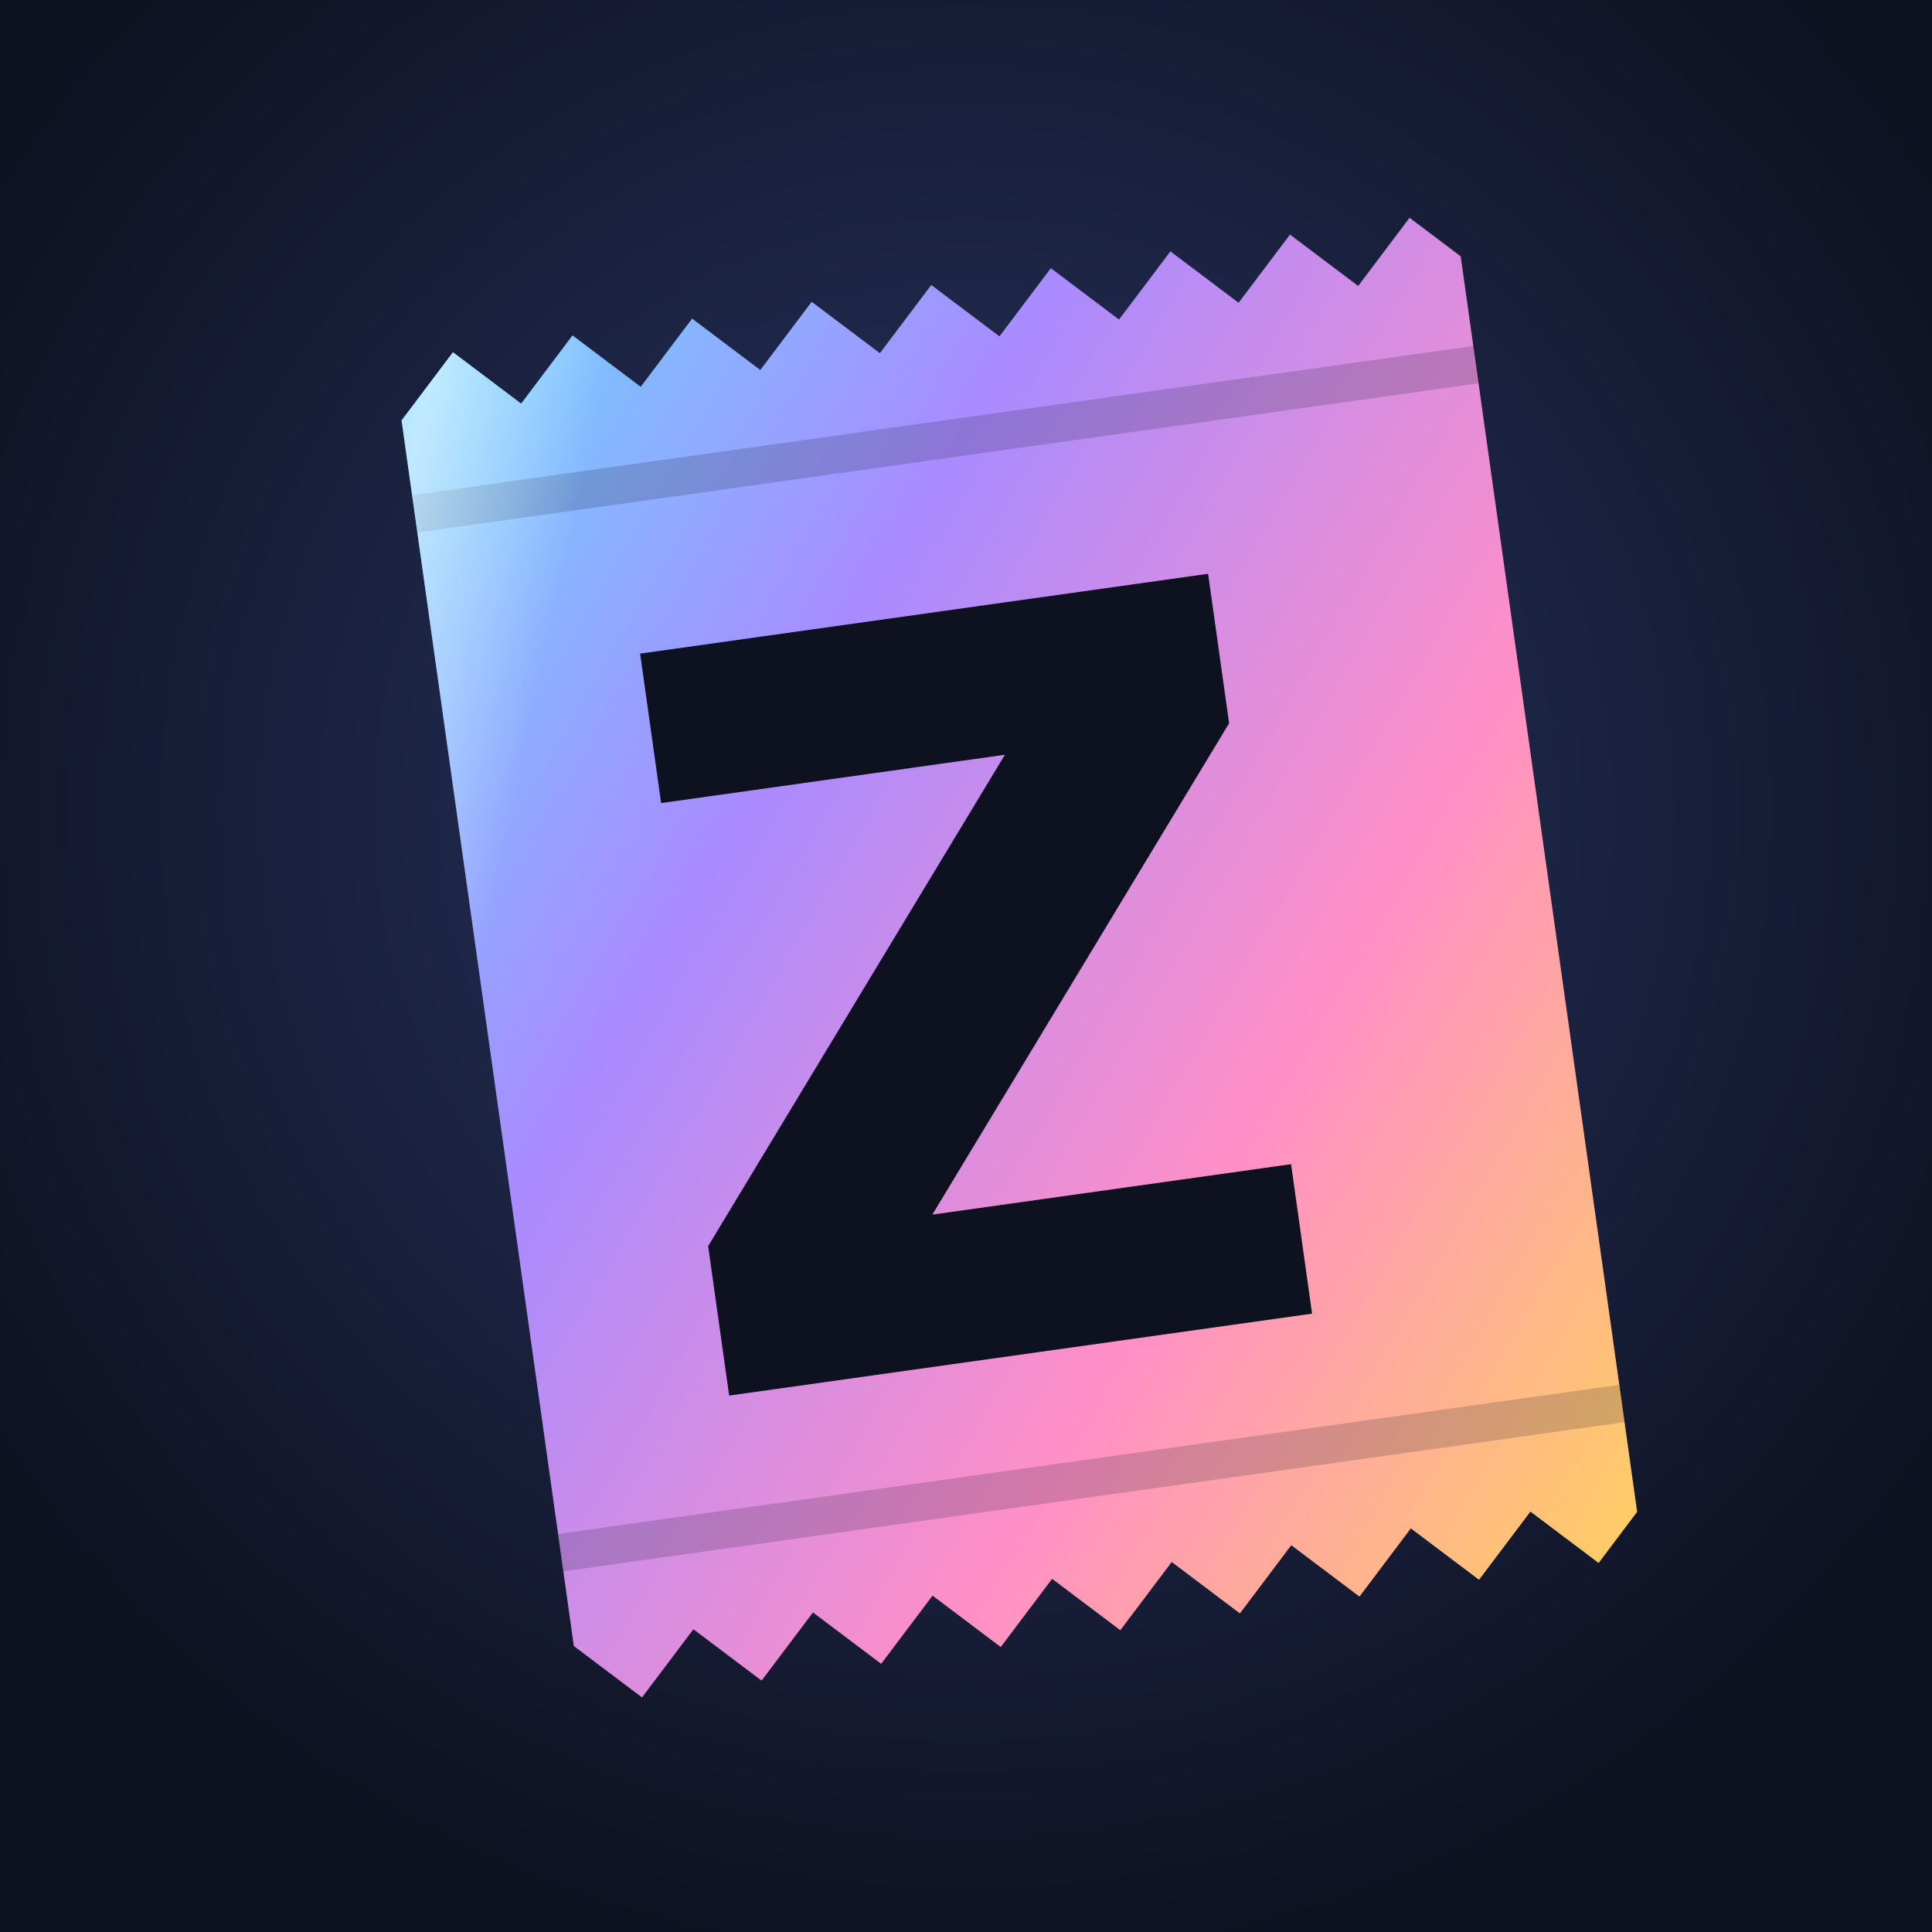
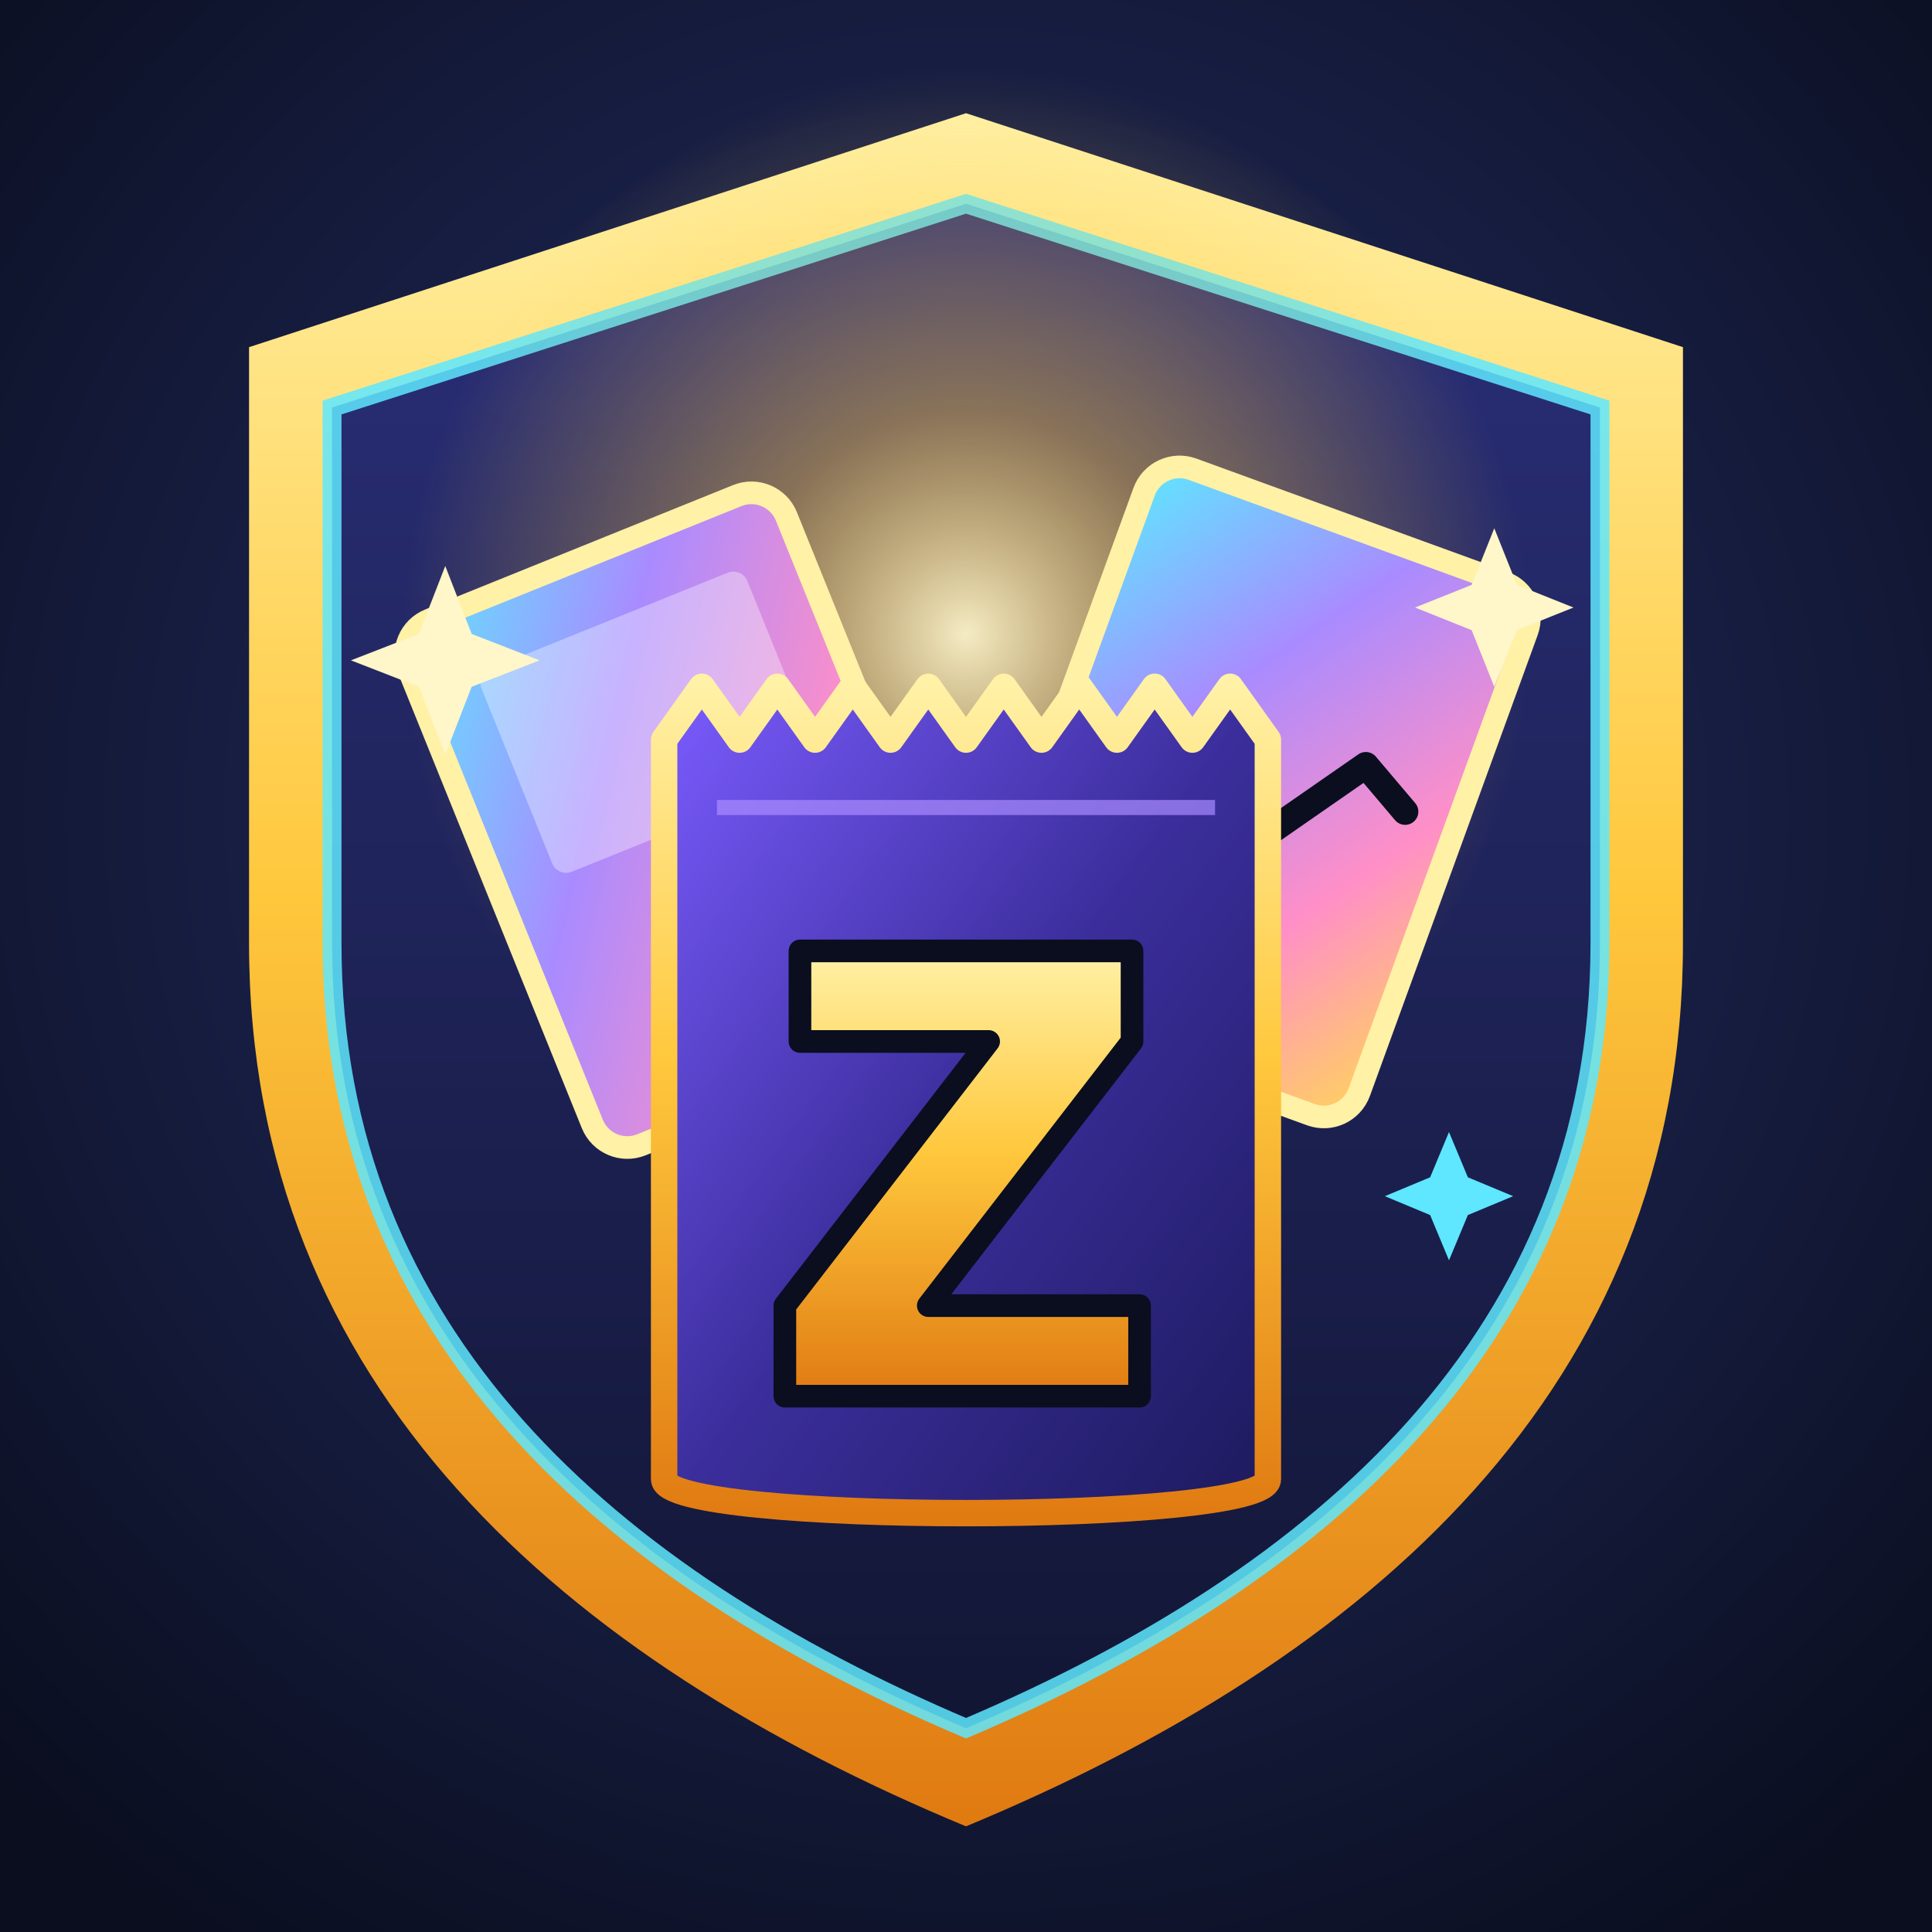
<svg xmlns="http://www.w3.org/2000/svg" viewBox="0 0 512 512">
  <defs>
-     <linearGradient id="foil" x1="0" y1="0" x2="1" y2="1">
+     <radialGradient id="bg" cx=".5" cy=".42" r=".7">
+       <stop offset="0" stop-color="#26306a" />
+       <stop offset="1" stop-color="#0a0e1f" />
+     </radialGradient>
+     <linearGradient id="gold" x1="0" y1="0" x2="0" y2="1">
+       <stop offset="0" stop-color="#fff1a6" />
+       <stop offset=".45" stop-color="#ffc83d" />
+       <stop offset="1" stop-color="#e07b12" />
+     </linearGradient>
+     <linearGradient id="shield" x1="0" y1="0" x2="0" y2="1">
+       <stop offset="0" stop-color="#2a2f7a" />
+       <stop offset="1" stop-color="#121634" />
+     </linearGradient>
+     <linearGradient id="holo" x1="0" y1="0" x2="1" y2="1">
      <stop offset="0" stop-color="#5ee7ff" />
      <stop offset=".35" stop-color="#a98bff" />
-       <stop offset=".68" stop-color="#ff8fc7" />
+       <stop offset=".7" stop-color="#ff8fc7" />
      <stop offset="1" stop-color="#ffd35c" />
    </linearGradient>
-     <linearGradient id="shine" x1="0" y1="0" x2="1" y2="0">
-       <stop offset="0" stop-color="#fff" stop-opacity="0" />
-       <stop offset=".5" stop-color="#fff" stop-opacity=".55" />
-       <stop offset="1" stop-color="#fff" stop-opacity="0" />
+     <linearGradient id="pack" x1="0" y1="0" x2="1" y2="1">
+       <stop offset="0" stop-color="#7b5cff" />
+       <stop offset=".5" stop-color="#3b2e9c" />
+       <stop offset="1" stop-color="#1c1a5c" />
    </linearGradient>
-     <radialGradient id="glow" cx=".5" cy=".42" r=".6">
-       <stop offset="0" stop-color="#2b3666" />
-       <stop offset="1" stop-color="#0d1120" />
+     <radialGradient id="burst" cx=".5" cy=".5" r=".5">
+       <stop offset="0" stop-color="#fff6c9" stop-opacity=".95" />
+       <stop offset=".4" stop-color="#ffc83d" stop-opacity=".45" />
+       <stop offset="1" stop-color="#ffc83d" stop-opacity="0" />
    </radialGradient>
-     <clipPath id="pack">
-       <path d="M128 92 l16 -16 l16 16 l16 -16 l16 16 l16 -16 l16 16 l16 -16 l16 16 l16 -16 l16 16 l16 -16 l16 16 l16 -16 l16 16 l16 -16 l16 16 l16 -16 l16 16 V420 l-16 16 l-16 -16 l-16 16 l-16 -16 l-16 16 l-16 -16 l-16 16 l-16 -16 l-16 16 l-16 -16 l-16 16 l-16 -16 l-16 16 l-16 -16 l-16 16 l-16 -16 l-16 16 l-16 -16 Z" />
-     </clipPath>
  </defs>
-   <rect width="512" height="512" fill="url(#glow)" />
-   <g transform="rotate(-8 256 256)">
-     <g clip-path="url(#pack)">
-       <rect x="100" y="60" width="312" height="392" fill="url(#foil)" />
-       <rect x="100" y="112" width="312" height="10" fill="#0d1120" opacity=".18" />
-       <rect x="100" y="390" width="312" height="10" fill="#0d1120" opacity=".18" />
-       <rect x="40" y="60" width="90" height="420" fill="url(#shine)" transform="rotate(20 256 256)" />
-     </g>
-     <path d="M182 162 H334 V202 L238 320 H334 V360 H178 V320 L274 202 H182 Z" fill="#0d1120" />
+   <rect width="512" height="512" fill="url(#bg)" />
+   <path d="M256 30 L446 92 V250 C446 368 362 440 256 484 C150 440 66 368 66 250 V92 Z" fill="url(#gold)" />
+   <path d="M256 54 L424 108 V250 C424 354 350 418 256 458 C162 418 88 354 88 250 V108 Z" fill="url(#shield)" />
+   <path d="M256 54 L424 108 V250 C424 354 350 418 256 458 C162 418 88 354 88 250 V108 Z" fill="none" stroke="#5ee7ff" stroke-width="5" stroke-opacity=".85" />
+   <circle cx="256" cy="168" r="150" fill="url(#burst)" />
+   <g transform="rotate(-22 256 260)">
+     <rect x="150" y="118" width="108" height="150" rx="10" fill="url(#holo)" stroke="#fff1a6" stroke-width="6" />
+     <rect x="166" y="136" width="76" height="58" rx="4" fill="#ffffff" opacity=".35" />
+   </g>
+   <g transform="rotate(20 256 260)">
+     <rect x="256" y="112" width="108" height="150" rx="10" fill="url(#holo)" stroke="#fff1a6" stroke-width="6" />
+     <polyline points="272,212 294,192 312,204 336,170 350,178" fill="none" stroke="#0a0e1f" stroke-width="7" stroke-linecap="round" stroke-linejoin="round" />
+   </g>
+   <path d="M176 196 l10 -14 l10 14 l10 -14 l10 14 l10 -14 l10 14 l10 -14 l10 14 l10 -14 l10 14 l10 -14 l10 14 l10 -14 l10 14 l10 -14 l10 14 V392 C336 404 176 404 176 392 Z" fill="url(#pack)" stroke="url(#gold)" stroke-width="7" stroke-linejoin="round" />
+   <path d="M190 214 H322" stroke="#a98bff" stroke-width="4" opacity=".7" />
+   <path d="M212 252 H300 V276 L246 346 H302 V370 H208 V346 L262 276 H212 Z" fill="url(#gold)" stroke="#0a0e1f" stroke-width="6" stroke-linejoin="round" />
+   <g fill="#fff6c9">
+     <path d="M118 150 l7 18 18 7 -18 7 -7 18 -7 -18 -18 -7 18 -7 Z" />
+     <path d="M396 140 l6 15 15 6 -15 6 -6 15 -6 -15 -15 -6 15 -6 Z" />
+     <path d="M384 300 l5 12 12 5 -12 5 -5 12 -5 -12 -12 -5 12 -5 Z" fill="#5ee7ff" />
  </g>
</svg>
